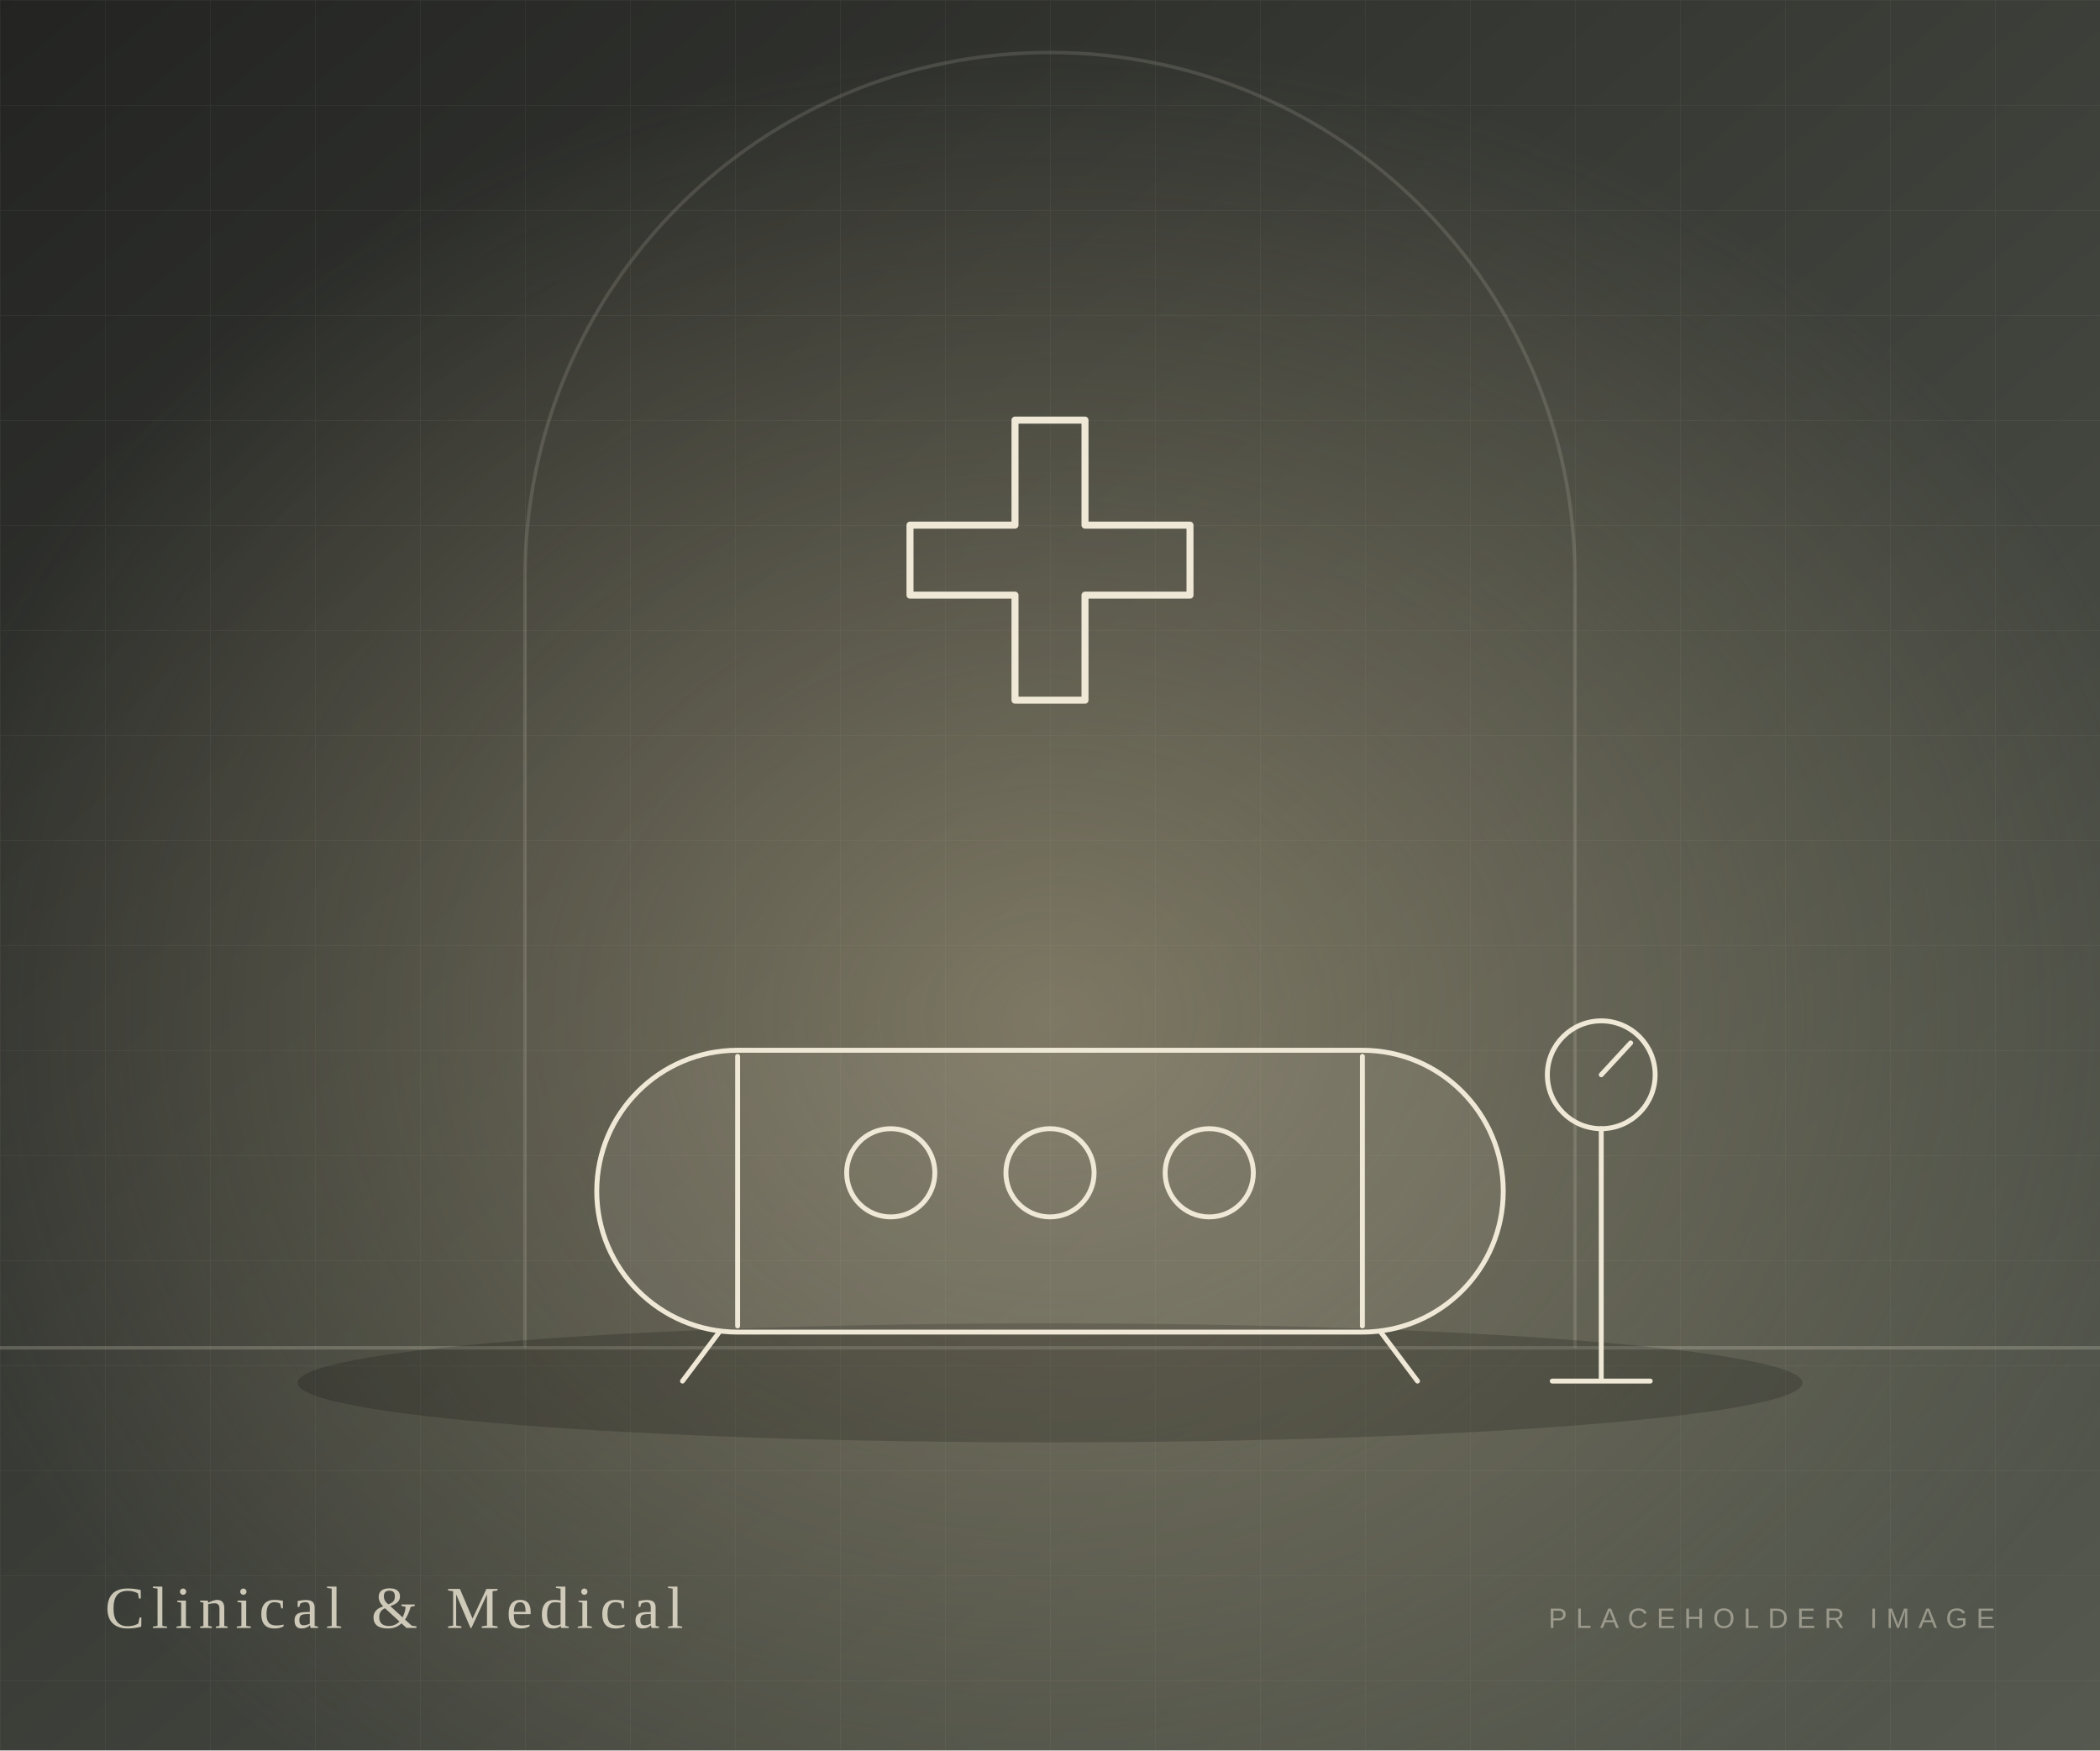
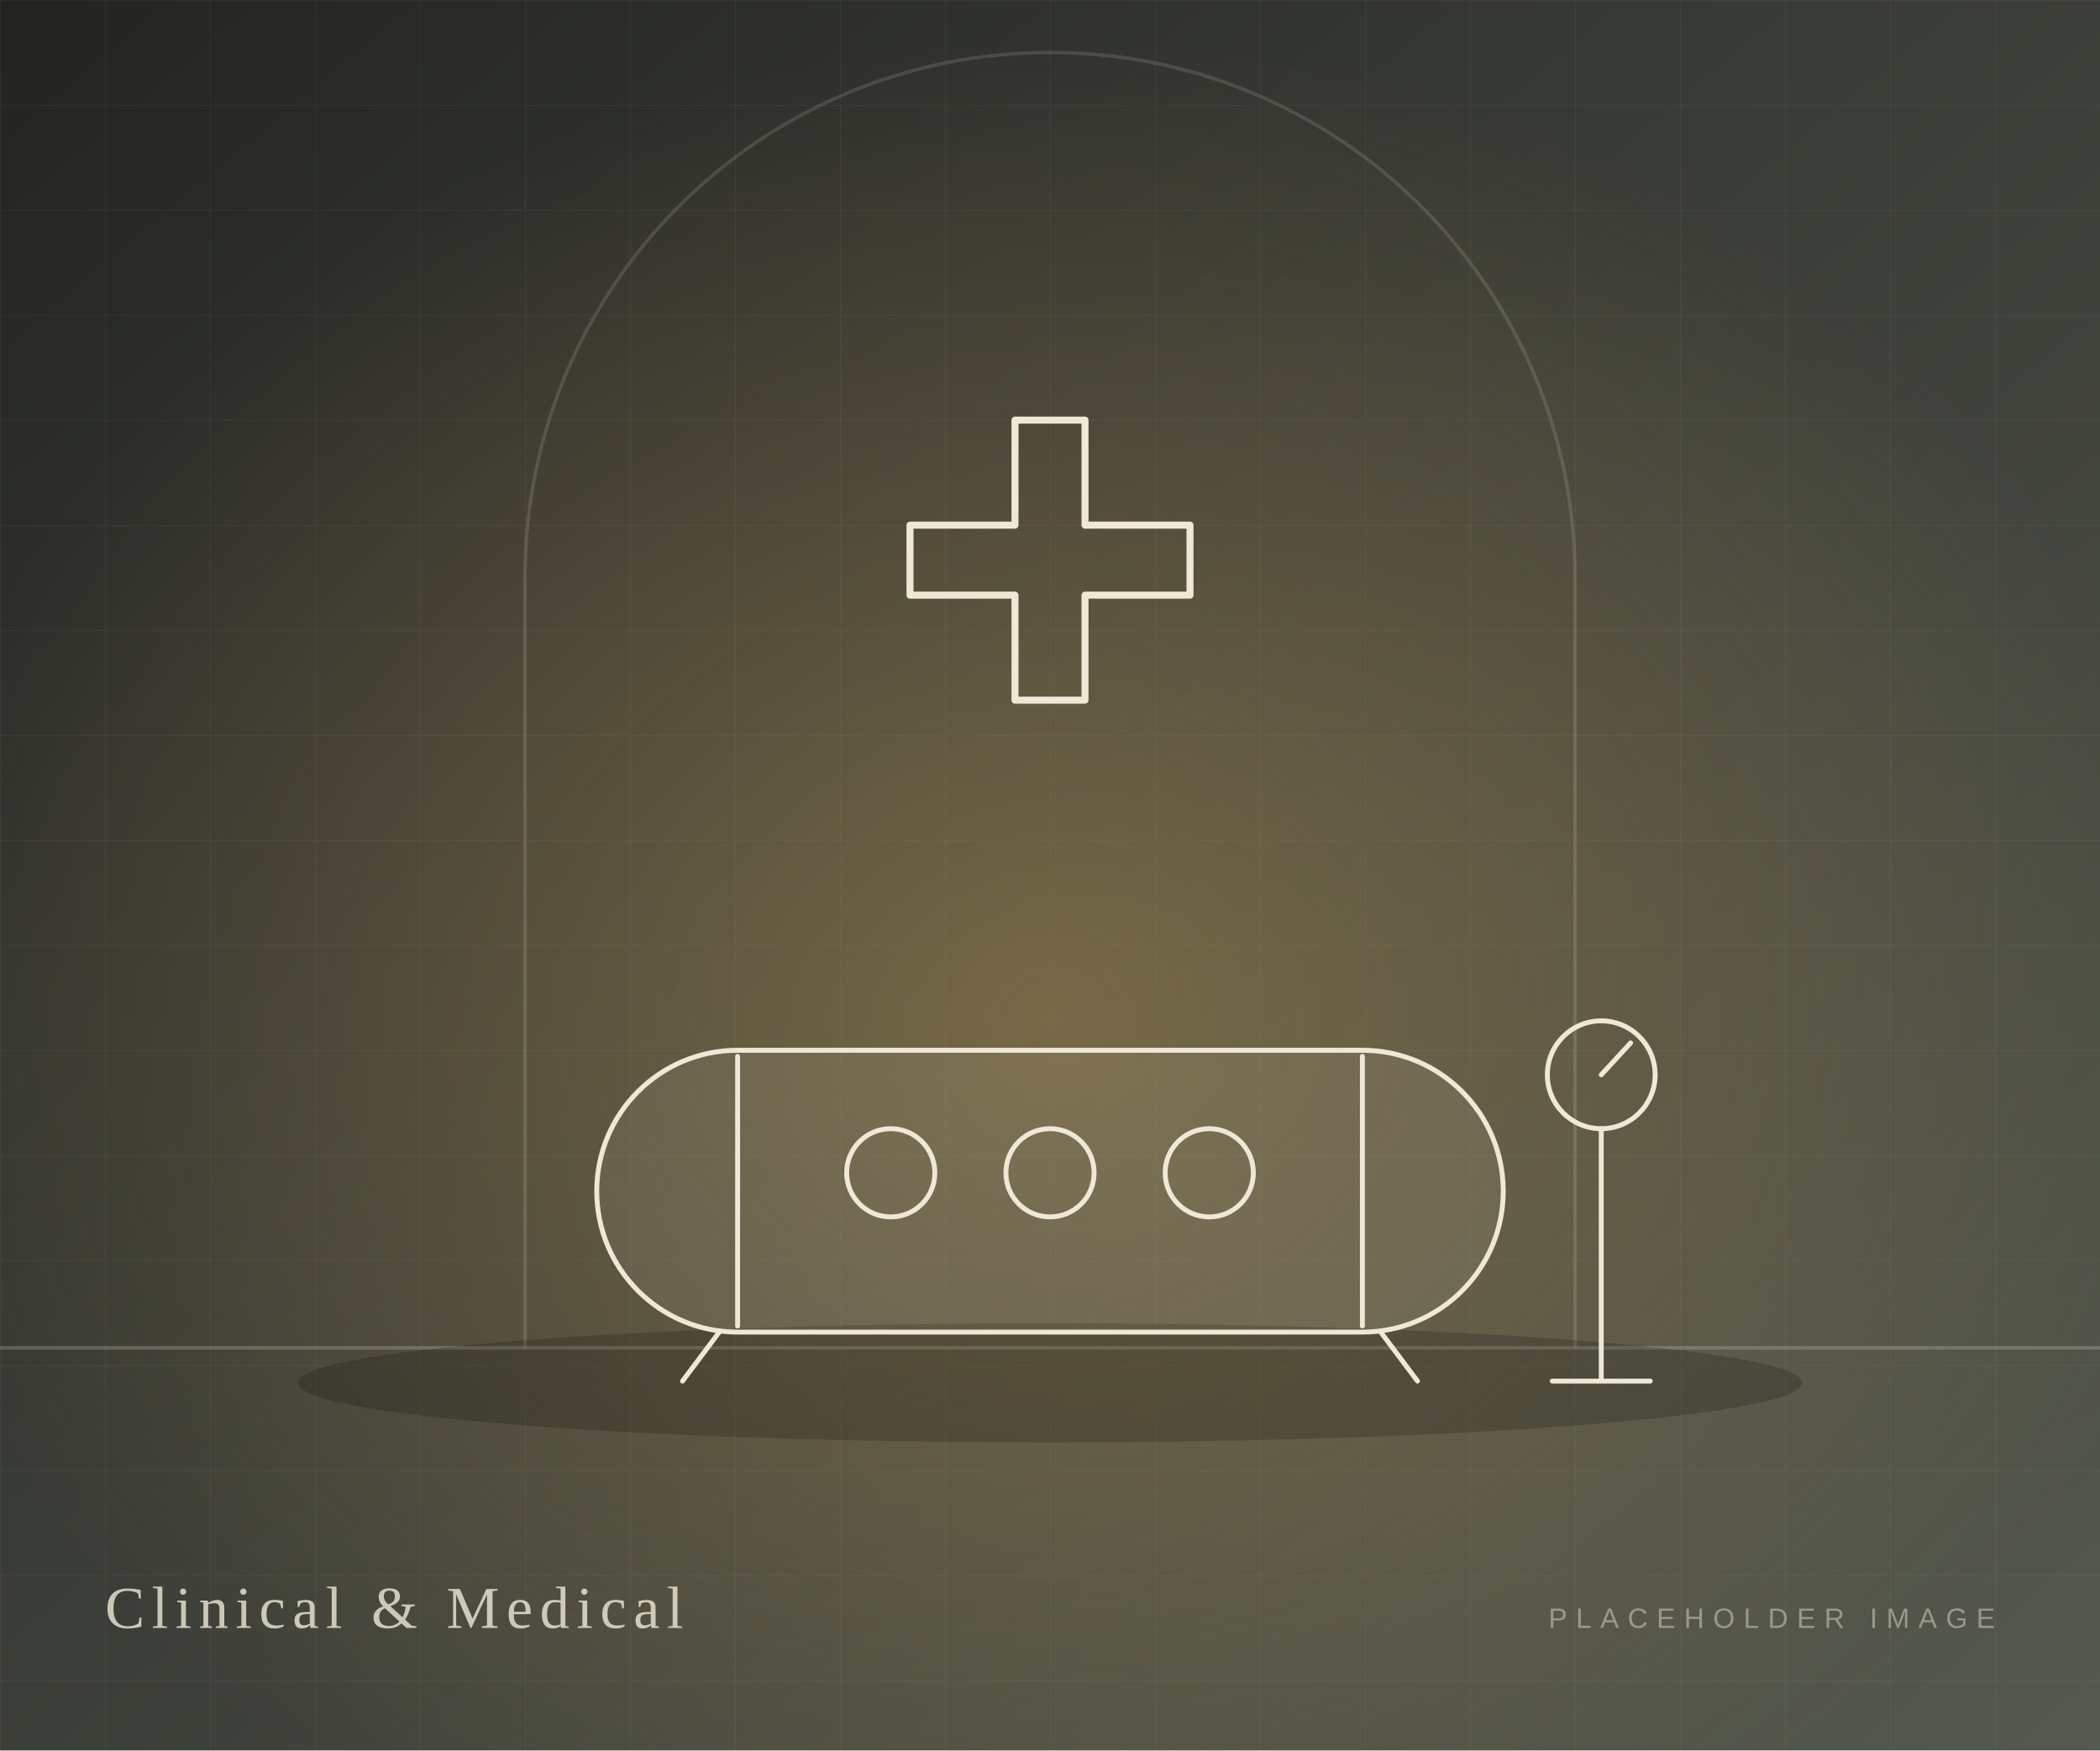
<svg xmlns="http://www.w3.org/2000/svg" viewBox="0 0 1200 1000" preserveAspectRatio="xMidYMid slice" role="img" aria-label="Clinical &amp; Medical placeholder">
  <defs>
    <linearGradient id="bg" x1="0" y1="0" x2="1" y2="1">
      <stop offset="0" stop-color="#232422" />
      <stop offset="1" stop-color="#55594f" />
    </linearGradient>
    <radialGradient id="glow" cx="0.5" cy="0.58" r="0.55">
-       <stop offset="0" stop-color="#d5c59d" stop-opacity="0.42" />
-       <stop offset="1" stop-color="#d5c59d" stop-opacity="0" />
+       <stop offset="0" stop-color="#C5A059" stop-opacity="0.42" />
+       <stop offset="1" stop-color="#C5A059" stop-opacity="0" />
    </radialGradient>
    <pattern id="grid" width="60" height="60" patternUnits="userSpaceOnUse">
      <path d="M60 0H0V60" fill="none" stroke="#efe8d6" stroke-opacity="0.05" />
    </pattern>
  </defs>
  <rect width="1200" height="1000" fill="url(#bg)" />
  <rect width="1200" height="1000" fill="url(#grid)" />
  <rect width="1200" height="1000" fill="url(#glow)" />
  <path d="M300 770V330a300 300 0 0 1 600 0v440" fill="none" stroke="#efe8d6" stroke-opacity="0.14" stroke-width="2" />
  <path d="M0 770H1200" stroke="#efe8d6" stroke-opacity="0.22" stroke-width="2" />
  <ellipse cx="600" cy="790" rx="430" ry="34" fill="#000" fill-opacity="0.18" />
  <g fill="none" stroke="#efe8d6" stroke-width="4" stroke-linecap="round" stroke-linejoin="round">
    <path d="M580 240h40v60h60v40h-60v60h-40v-60h-60v-40h60z" />
    <g transform="translate(180 250) scale(0.7)">
      <rect x="230" y="500" width="740" height="230" rx="115" fill="#efe8d6" fill-opacity="0.08" />
      <path d="M345 505V725M855 505V725" />
      <circle cx="470" cy="600" r="36" />
      <circle cx="600" cy="600" r="36" />
      <circle cx="730" cy="600" r="36" />
      <path d="M330 730L300 770M870 730L900 770" />
      <circle cx="1050" cy="520" r="44" />
      <path d="M1050 520L1074 494M1050 564V770M1010 770H1090" />
    </g>
  </g>
  <text x="60" y="930" font-family="Georgia, 'Times New Roman', serif" font-size="34" fill="#efe8d6" fill-opacity="0.8" letter-spacing="4">Clinical &amp; Medical</text>
  <text x="1140" y="930" text-anchor="end" font-family="Arial, Helvetica, sans-serif" font-size="16" fill="#efe8d6" fill-opacity="0.45" letter-spacing="5">PLACEHOLDER IMAGE</text>
</svg>
